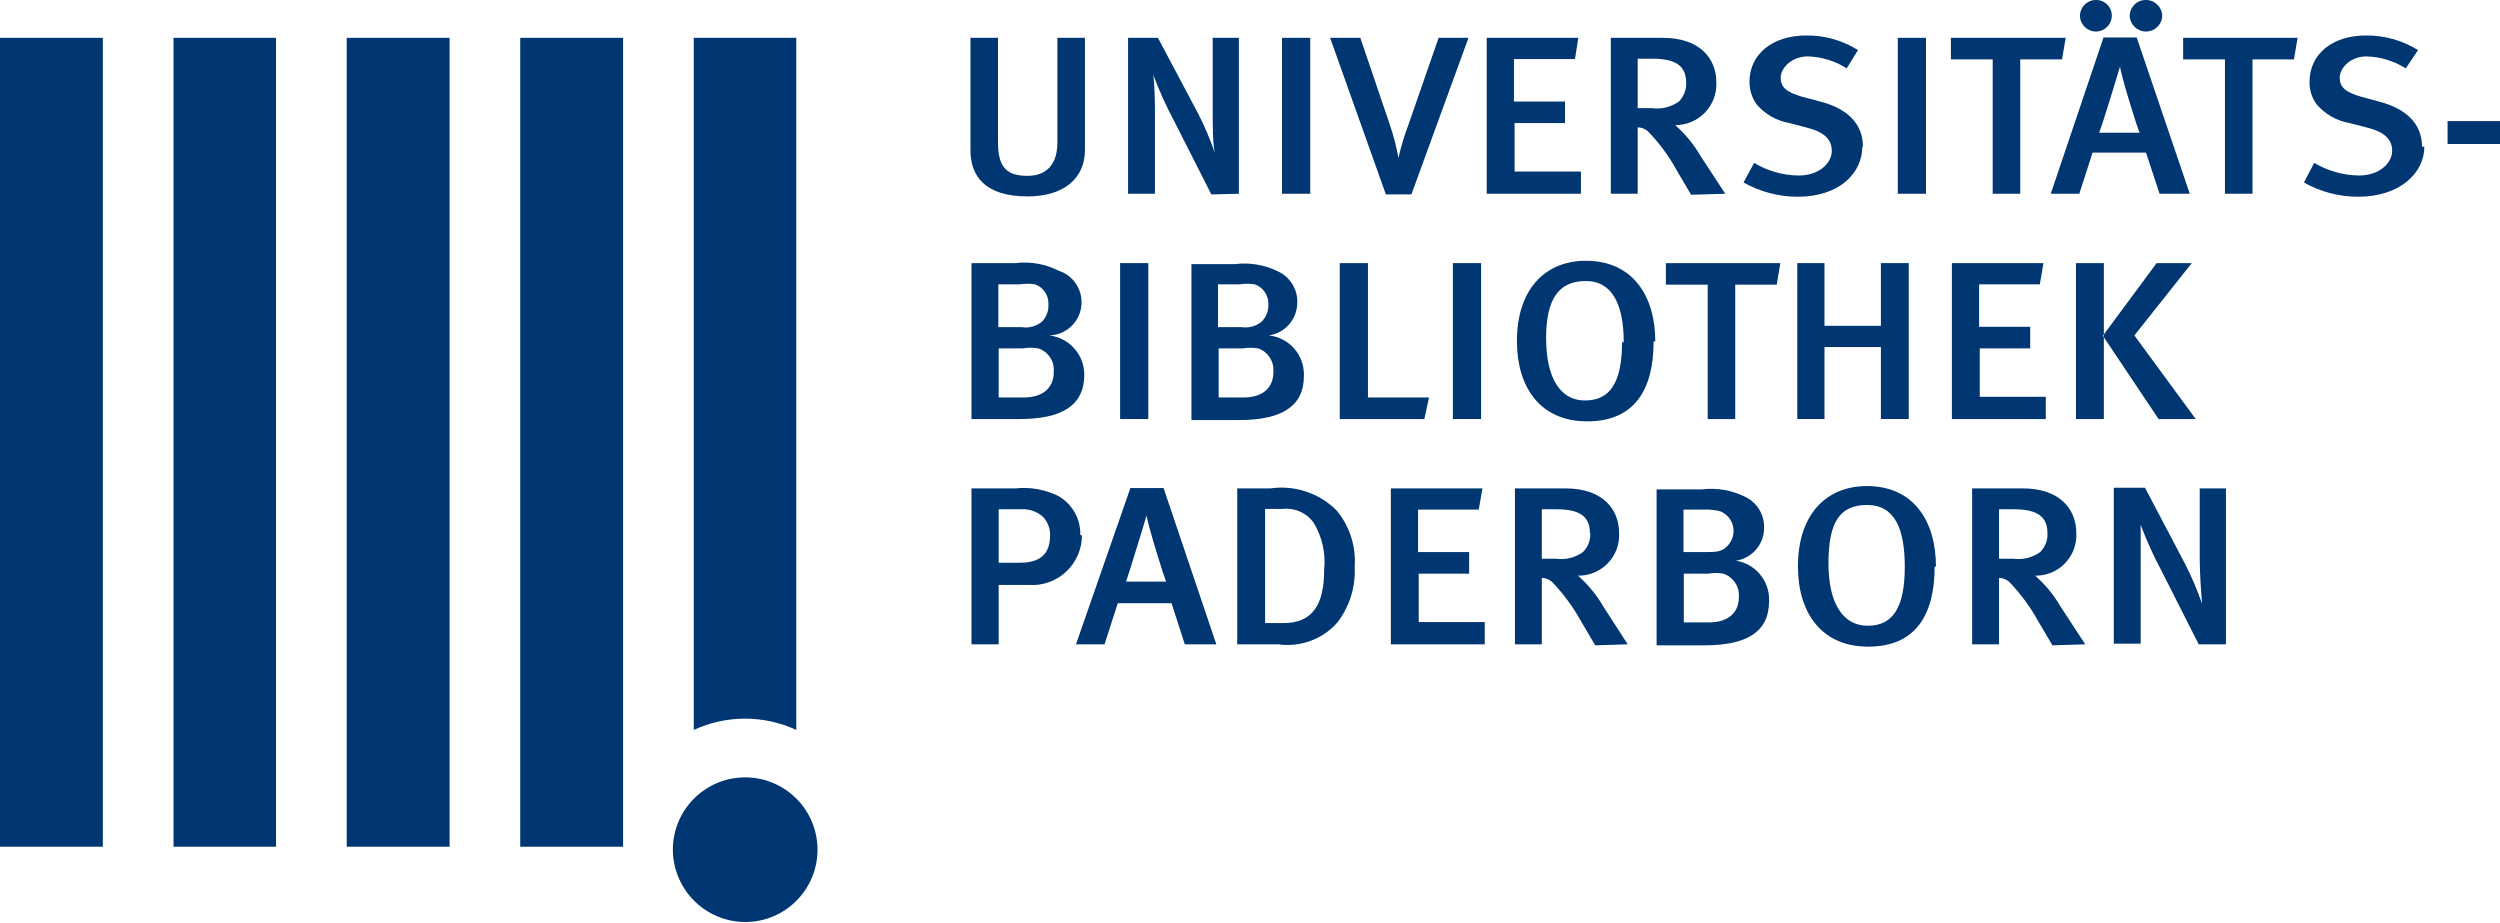
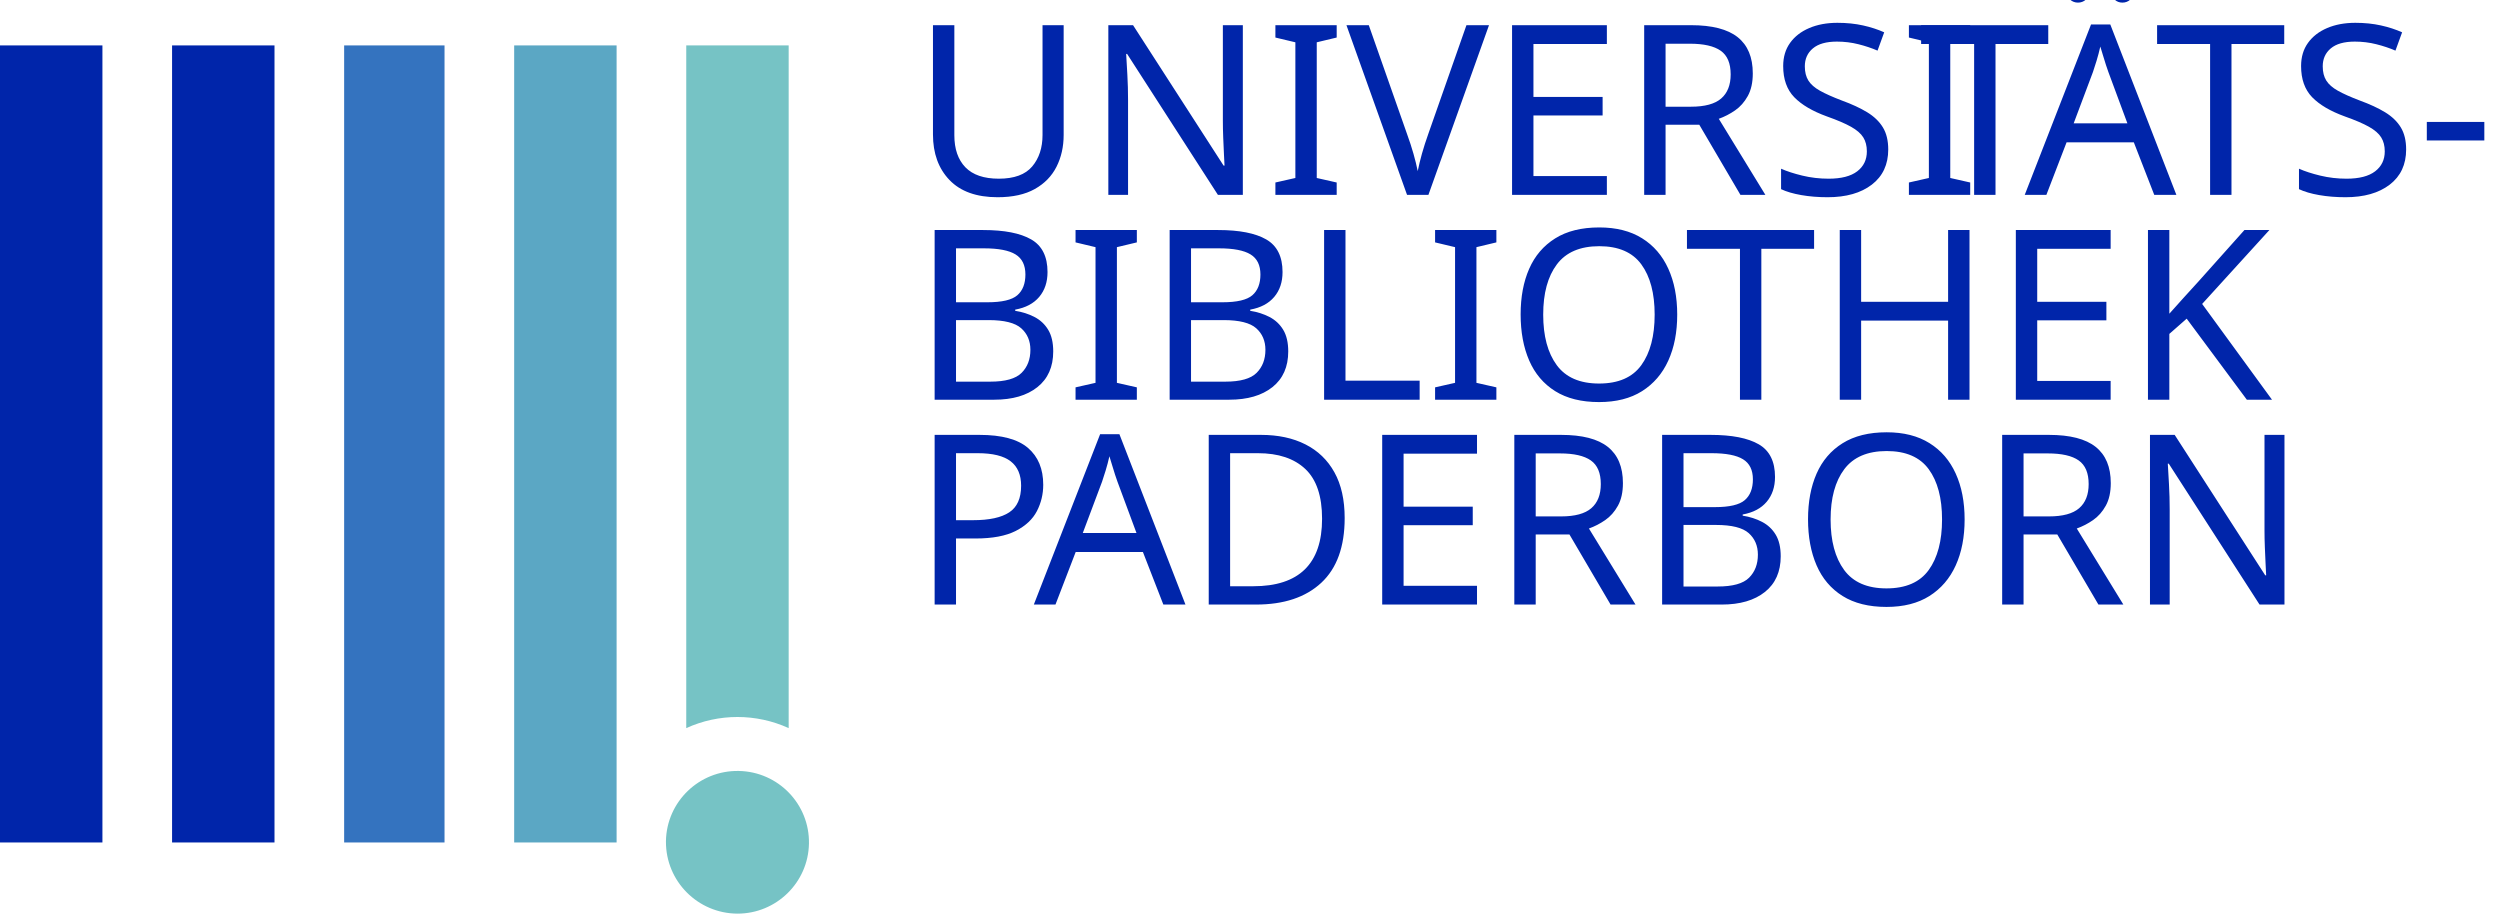
- <svg xmlns="http://www.w3.org/2000/svg" viewBox="0 0 75.35 27.79">
+ <svg xmlns="http://www.w3.org/2000/svg" id="Ebene_2" viewBox="0 0 1220.4 446">
  <defs>
-     <style>.cls-1{fill:#003671;fill-rule:evenodd;}</style>
+     <style>.cls-1{letter-spacing:-.04em;}.cls-2{letter-spacing:-.04em;}.cls-3{font-family:Karla-Regular, Karla;font-size:116px;}.cls-3,.cls-4{fill:#0025aa;}.cls-4,.cls-5,.cls-6,.cls-7{fill-rule:evenodd;stroke-width:0px;}.cls-5{fill:#5ba7c4;}.cls-6{fill:#3473bf;}.cls-7{fill:#76c3c5;}</style>
  </defs>
-   <g id="Ebene_2" data-name="Ebene 2">
-     <g id="Ebene_1-2" data-name="Ebene 1">
-       <path class="cls-1" d="M32.56,16.13a1.31,1.31,0,0,0-.68-1.19,2.37,2.37,0,0,0-1.27-.22H29.28v4.7h.82V17.63H31a1.5,1.5,0,0,0,1.61-1.5Zm-.91,0c0,.56-.29.83-.9.83H30.1V15.35h.65a.91.91,0,0,1,.69.23.8.8,0,0,1,.21.59Z" />
-       <path class="cls-1" d="M36.66,19.42l-1.59-4.71h-1l-1.64,4.71h.86l.4-1.24h1.62l.4,1.24Zm-1.5-1.89H33.94c.11-.31.62-2,.62-2h0c0,.18.54,1.93.59,2Z" />
-       <path class="cls-1" d="M40.83,17.08a2.39,2.39,0,0,0-.54-1.69,2.35,2.35,0,0,0-2-.67h-1v4.7h1.24a2,2,0,0,0,1.78-.66,2.54,2.54,0,0,0,.52-1.68Zm-.92.09c0,1.06-.35,1.61-1.23,1.61h-.55V15.34h.53a1,1,0,0,1,.93.41,2.27,2.27,0,0,1,.32,1.42Z" />
-       <polygon class="cls-1" points="44.75 19.42 44.75 18.75 42.76 18.75 42.76 17.29 44.28 17.29 44.28 16.64 42.74 16.64 42.74 15.36 44.57 15.36 44.68 14.72 41.92 14.72 41.92 19.42 44.75 19.42 44.75 19.42" />
-       <path class="cls-1" d="M49.06,19.42l-.73-1.13a3.75,3.75,0,0,0-.77-.94,1.22,1.22,0,0,0,1.24-1.28c0-.74-.51-1.35-1.62-1.35H45.66v4.7h.81v-2a.46.46,0,0,1,.33.14,5.69,5.69,0,0,1,.85,1.16l.43.73Zm-1.13-3.35a.74.74,0,0,1-.22.57,1.13,1.13,0,0,1-.81.2h-.43V15.35h.45c.74,0,1,.25,1,.72Z" />
-       <path class="cls-1" d="M53.32,18.09a1.18,1.18,0,0,0-1-1.19,1,1,0,0,0,.85-1,1,1,0,0,0-.56-.92,2.28,2.28,0,0,0-1.31-.23H49.93v4.7h1.45c1.26,0,1.94-.4,1.94-1.33ZM52.41,18c0,.42-.27.76-.91.76h-.75V17.29h.73a1.37,1.37,0,0,1,.46,0,.68.68,0,0,1,.47.68Zm-.16-2a.66.66,0,0,1-.2.47c-.15.15-.3.17-.61.17h-.7V15.36h.64a1.65,1.65,0,0,1,.47.05.64.64,0,0,1,.4.59Z" />
-       <path class="cls-1" d="M58.35,17.08c0-1.37-.67-2.43-2.08-2.43-1.24,0-2.08.87-2.08,2.42,0,1.39.7,2.42,2.12,2.42s2-.95,2-2.41Zm-.94,0c0,1.27-.38,1.78-1.12,1.78s-1.18-.67-1.18-1.88.32-1.76,1.16-1.76,1.14.72,1.14,1.86Z" />
-       <path class="cls-1" d="M62.85,19.42l-.74-1.13a3.75,3.75,0,0,0-.77-.94,1.22,1.22,0,0,0,1.24-1.28c0-.74-.51-1.35-1.62-1.35H59.44v4.7h.81v-2a.46.46,0,0,1,.33.14,5.69,5.69,0,0,1,.85,1.16l.43.73Zm-1.14-3.35a.74.74,0,0,1-.22.57,1.13,1.13,0,0,1-.81.2h-.43V15.35h.46c.73,0,1,.25,1,.72Z" />
-       <path class="cls-1" d="M67.09,19.42v-4.7H66.3l0,2.15c0,.42.05,1.1.07,1.33l0,0a9.06,9.06,0,0,0-.51-1.2l-1.21-2.3h-.94v4.7h.81l0-2.28c0-.41,0-.9,0-1.3l0,0a11.73,11.73,0,0,0,.63,1.39l1.12,2.21Z" />
-       <path class="cls-1" d="M32.68,11.3a1.19,1.19,0,0,0-1.06-1.19,1,1,0,0,0,.29-1.95,2.28,2.28,0,0,0-1.31-.23H29.28v4.7h1.45c1.26,0,1.95-.4,1.95-1.33Zm-.92-.08c0,.42-.27.76-.91.76H30.1V10.5h.73a1.37,1.37,0,0,1,.46,0,.67.67,0,0,1,.47.68Zm-.16-2a.68.68,0,0,1-.19.47.77.77,0,0,1-.62.17h-.7V8.57h.64a1.6,1.6,0,0,1,.47,0,.61.61,0,0,1,.4.59Z" />
-       <polygon class="cls-1" points="34.61 12.63 34.61 7.93 33.76 7.93 33.76 12.63 34.61 12.63 34.61 12.63" />
-       <path class="cls-1" d="M39.3,11.3a1.18,1.18,0,0,0-1.06-1.19,1,1,0,0,0,.86-1,1,1,0,0,0-.56-.92,2.3,2.3,0,0,0-1.32-.23H35.91v4.7h1.44c1.26,0,1.95-.4,1.95-1.33Zm-.92-.08c0,.42-.27.76-.9.76h-.75V10.5h.73a1.44,1.44,0,0,1,.46,0,.68.68,0,0,1,.46.68Zm-.15-2a.7.7,0,0,1-.2.47.76.76,0,0,1-.61.17h-.71V8.57h.64a1.6,1.6,0,0,1,.47,0,.62.62,0,0,1,.41.59Z" />
-       <polygon class="cls-1" points="43.07 11.98 41.23 11.98 41.23 7.93 40.38 7.93 40.38 12.63 42.93 12.63 43.07 11.98 43.07 11.98" />
-       <polygon class="cls-1" points="44.64 12.63 44.64 7.93 43.79 7.93 43.79 12.63 44.64 12.63 44.64 12.63" />
-       <path class="cls-1" d="M49.89,10.29c0-1.37-.68-2.43-2.09-2.43-1.24,0-2.08.87-2.08,2.42,0,1.39.7,2.42,2.12,2.42s2-.95,2-2.41Zm-1,0c0,1.27-.38,1.78-1.12,1.78s-1.17-.67-1.17-1.88S47,8.47,47.8,8.47s1.14.72,1.14,1.86Z" />
-       <polygon class="cls-1" points="53.66 7.93 50.21 7.93 50.21 8.58 51.47 8.58 51.47 12.63 52.3 12.63 52.3 8.58 53.55 8.58 53.66 7.93 53.66 7.93" />
-       <polygon class="cls-1" points="57.53 12.63 57.53 7.93 56.69 7.93 56.69 9.82 54.99 9.82 54.99 7.93 54.17 7.93 54.17 12.63 54.99 12.63 54.99 10.46 56.69 10.46 56.69 12.63 57.53 12.63 57.53 12.63" />
-       <polygon class="cls-1" points="61.66 12.63 61.66 11.96 59.67 11.96 59.67 10.5 61.19 10.5 61.19 9.85 59.65 9.85 59.65 8.57 61.48 8.57 61.59 7.93 58.83 7.93 58.83 12.63 61.66 12.63 61.66 12.63" />
-       <path class="cls-1" d="M66.18,12.63l-1.85-2.52,1.73-2.18H65l-1.62,2.19,1.68,2.51Zm-2.77,0V7.93h-.84v4.7Z" />
-       <path class="cls-1" d="M32.7,4.52V1.14h-.83V4.3c0,.62-.3,1-.9,1s-.89-.23-.89-1V1.14h-.83V4.53c0,.75.41,1.39,1.72,1.39,1.09,0,1.73-.54,1.73-1.4Z" />
-       <path class="cls-1" d="M37.34,5.84V1.14h-.79l0,2.15c0,.42,0,1.1.07,1.33l0,0a9.06,9.06,0,0,0-.51-1.2L34.9,1.14H34v4.7h.81l0-2.28c0-.41,0-.91-.05-1.3l0,0a11.73,11.73,0,0,0,.63,1.39l1.12,2.21Z" />
-       <polygon class="cls-1" points="39.49 5.84 39.49 1.14 38.64 1.14 38.64 5.84 39.49 5.84 39.49 5.84" />
-       <path class="cls-1" d="M44.23,1.14h-.87l-.91,2.62a7,7,0,0,0-.3,1h0a7.21,7.21,0,0,0-.26-1L41,1.14h-.91l1.68,4.72h.77l1.72-4.72Z" />
-       <polygon class="cls-1" points="47.65 5.84 47.65 5.17 45.65 5.17 45.65 3.71 47.17 3.71 47.17 3.06 45.63 3.06 45.63 1.78 47.47 1.78 47.57 1.14 44.81 1.14 44.81 5.84 47.65 5.84 47.65 5.84" />
-       <path class="cls-1" d="M52,5.84l-.74-1.13a3.75,3.75,0,0,0-.77-.94,1.23,1.23,0,0,0,1.24-1.29c0-.73-.51-1.34-1.62-1.34H48.55v4.7h.81v-2a.46.46,0,0,1,.33.14,5.42,5.42,0,0,1,.85,1.16l.43.73ZM50.82,2.49a.74.74,0,0,1-.22.57,1.13,1.13,0,0,1-.81.2h-.43V1.77h.46c.73,0,1,.25,1,.72Z" />
-       <path class="cls-1" d="M56.15,4.42c0-.71-.5-1.14-1.22-1.34l-.6-.16c-.49-.14-.66-.29-.66-.58s.33-.64.82-.64a2.31,2.31,0,0,1,1.17.36L56,1.51a2.85,2.85,0,0,0-1.57-.44c-1,0-1.7.56-1.7,1.39a1.17,1.17,0,0,0,.21.68,1.67,1.67,0,0,0,1,.57l.53.14c.51.13.74.35.74.7s-.36.74-1,.74a2.66,2.66,0,0,1-1.34-.38l-.32.59a3.34,3.34,0,0,0,1.63.43c1.28,0,1.95-.73,1.95-1.51Z" />
-       <polygon class="cls-1" points="58.05 5.84 58.05 1.14 57.2 1.14 57.2 5.84 58.05 5.84 58.05 5.84" />
-       <polygon class="cls-1" points="62.26 1.14 58.8 1.14 58.8 1.79 60.06 1.79 60.06 5.84 60.89 5.84 60.89 1.79 62.15 1.79 62.26 1.14 62.26 1.14" />
-       <path class="cls-1" d="M66,5.84,64.4,1.13h-1L61.81,5.84h.86l.4-1.24h1.61l.41,1.24ZM64.5,4H63.27c.12-.31.63-2,.63-2h0c0,.19.54,1.94.59,2ZM65.17.48A.49.49,0,0,0,64.68,0a.48.48,0,0,0-.49.48.49.49,0,0,0,.49.47.49.49,0,0,0,.49-.47Zm-1.52,0A.47.47,0,0,0,63.17,0a.48.48,0,0,0-.48.48.48.48,0,0,0,.48.47.48.48,0,0,0,.48-.47Z" />
-       <polygon class="cls-1" points="69.25 1.14 65.8 1.14 65.8 1.79 67.06 1.79 67.06 5.84 67.89 5.84 67.89 1.79 69.14 1.79 69.25 1.14 69.25 1.14" />
-       <path class="cls-1" d="M73,4.42c0-.71-.51-1.14-1.23-1.34l-.59-.16c-.49-.14-.66-.29-.66-.58s.32-.64.81-.64a2.34,2.34,0,0,1,1.18.36l.37-.55a2.91,2.91,0,0,0-1.58-.44c-1,0-1.69.56-1.69,1.39a1.1,1.1,0,0,0,.21.68,1.67,1.67,0,0,0,1,.57l.54.14c.51.13.74.35.74.7s-.37.74-1,.74a2.73,2.73,0,0,1-1.35-.38l-.31.59a3.31,3.31,0,0,0,1.63.43c1.28,0,2-.73,2-1.51Z" />
-       <polygon class="cls-1" points="75.35 4.34 75.35 3.65 73.77 3.65 73.77 4.34 75.35 4.34 75.35 4.34" />
-       <path class="cls-1" d="M20.91,1.14H24V22a3.68,3.68,0,0,0-3.09,0V1.14Z" />
-       <polygon class="cls-1" points="15.68 1.14 18.78 1.14 18.78 25.52 15.68 25.52 15.68 1.14 15.68 1.14" />
-       <polygon class="cls-1" points="10.45 1.14 13.55 1.14 13.55 25.52 10.45 25.52 10.45 1.14 10.45 1.14" />
-       <polygon class="cls-1" points="5.23 1.14 8.32 1.14 8.32 25.52 5.23 25.52 5.23 1.14 5.23 1.14" />
-       <polygon class="cls-1" points="0 1.14 3.1 1.14 3.1 25.52 0 25.52 0 1.14 0 1.14" />
-       <path class="cls-1" d="M20.28,25.57a2.18,2.18,0,1,1,2.18,2.22,2.19,2.19,0,0,1-2.18-2.22Z" />
+   <g id="Variante_1">
+     <g id="Logo">
+       <polygon class="cls-5" points="251 22.17 301 22.17 301 411.26 251 411.26 251 22.17 251 22.17" />
+       <polygon class="cls-6" points="168 22.17 217 22.17 217 411.26 168 411.26 168 22.17 168 22.17" />
+       <polygon class="cls-4" points="84 22.17 134 22.17 134 411.26 84 411.26 84 22.17 84 22.17" />
+       <polygon class="cls-4" points="0 22.17 50 22.17 50 411.26 0 411.26 0 22.17 0 22.17" />
+       <path class="cls-7" d="m335,22.17h50v333.27c-15.86-7.24-34.14-7.24-50,0V22.17Z" />
+       <path class="cls-7" d="m325.09,410.53c.35-19.23,16.27-34.54,35.55-34.18,19.28.35,34.62,16.23,34.26,35.46-.35,18.98-15.87,34.19-34.9,34.19-19.37-.09-35-15.82-34.91-35.15,0-.11,0-.22,0-.32Z" />
+     </g>
+     <g id="Schrift">
+       <text class="cls-3" transform="translate(445 95.12)">
+         <tspan x="0" y="0">UNIVERSI</tspan>
+         <tspan class="cls-2" x="491.66" y="0">TÄ</tspan>
+         <tspan x="606.85" y="0">TS-</tspan>
+         <tspan x="0" y="100">BIBLIOTHEK</tspan>
+         <tspan class="cls-1" x="0" y="200">P</tspan>
+         <tspan x="59.68" y="200">ADERBORN</tspan>
+       </text>
    </g>
  </g>
</svg>
